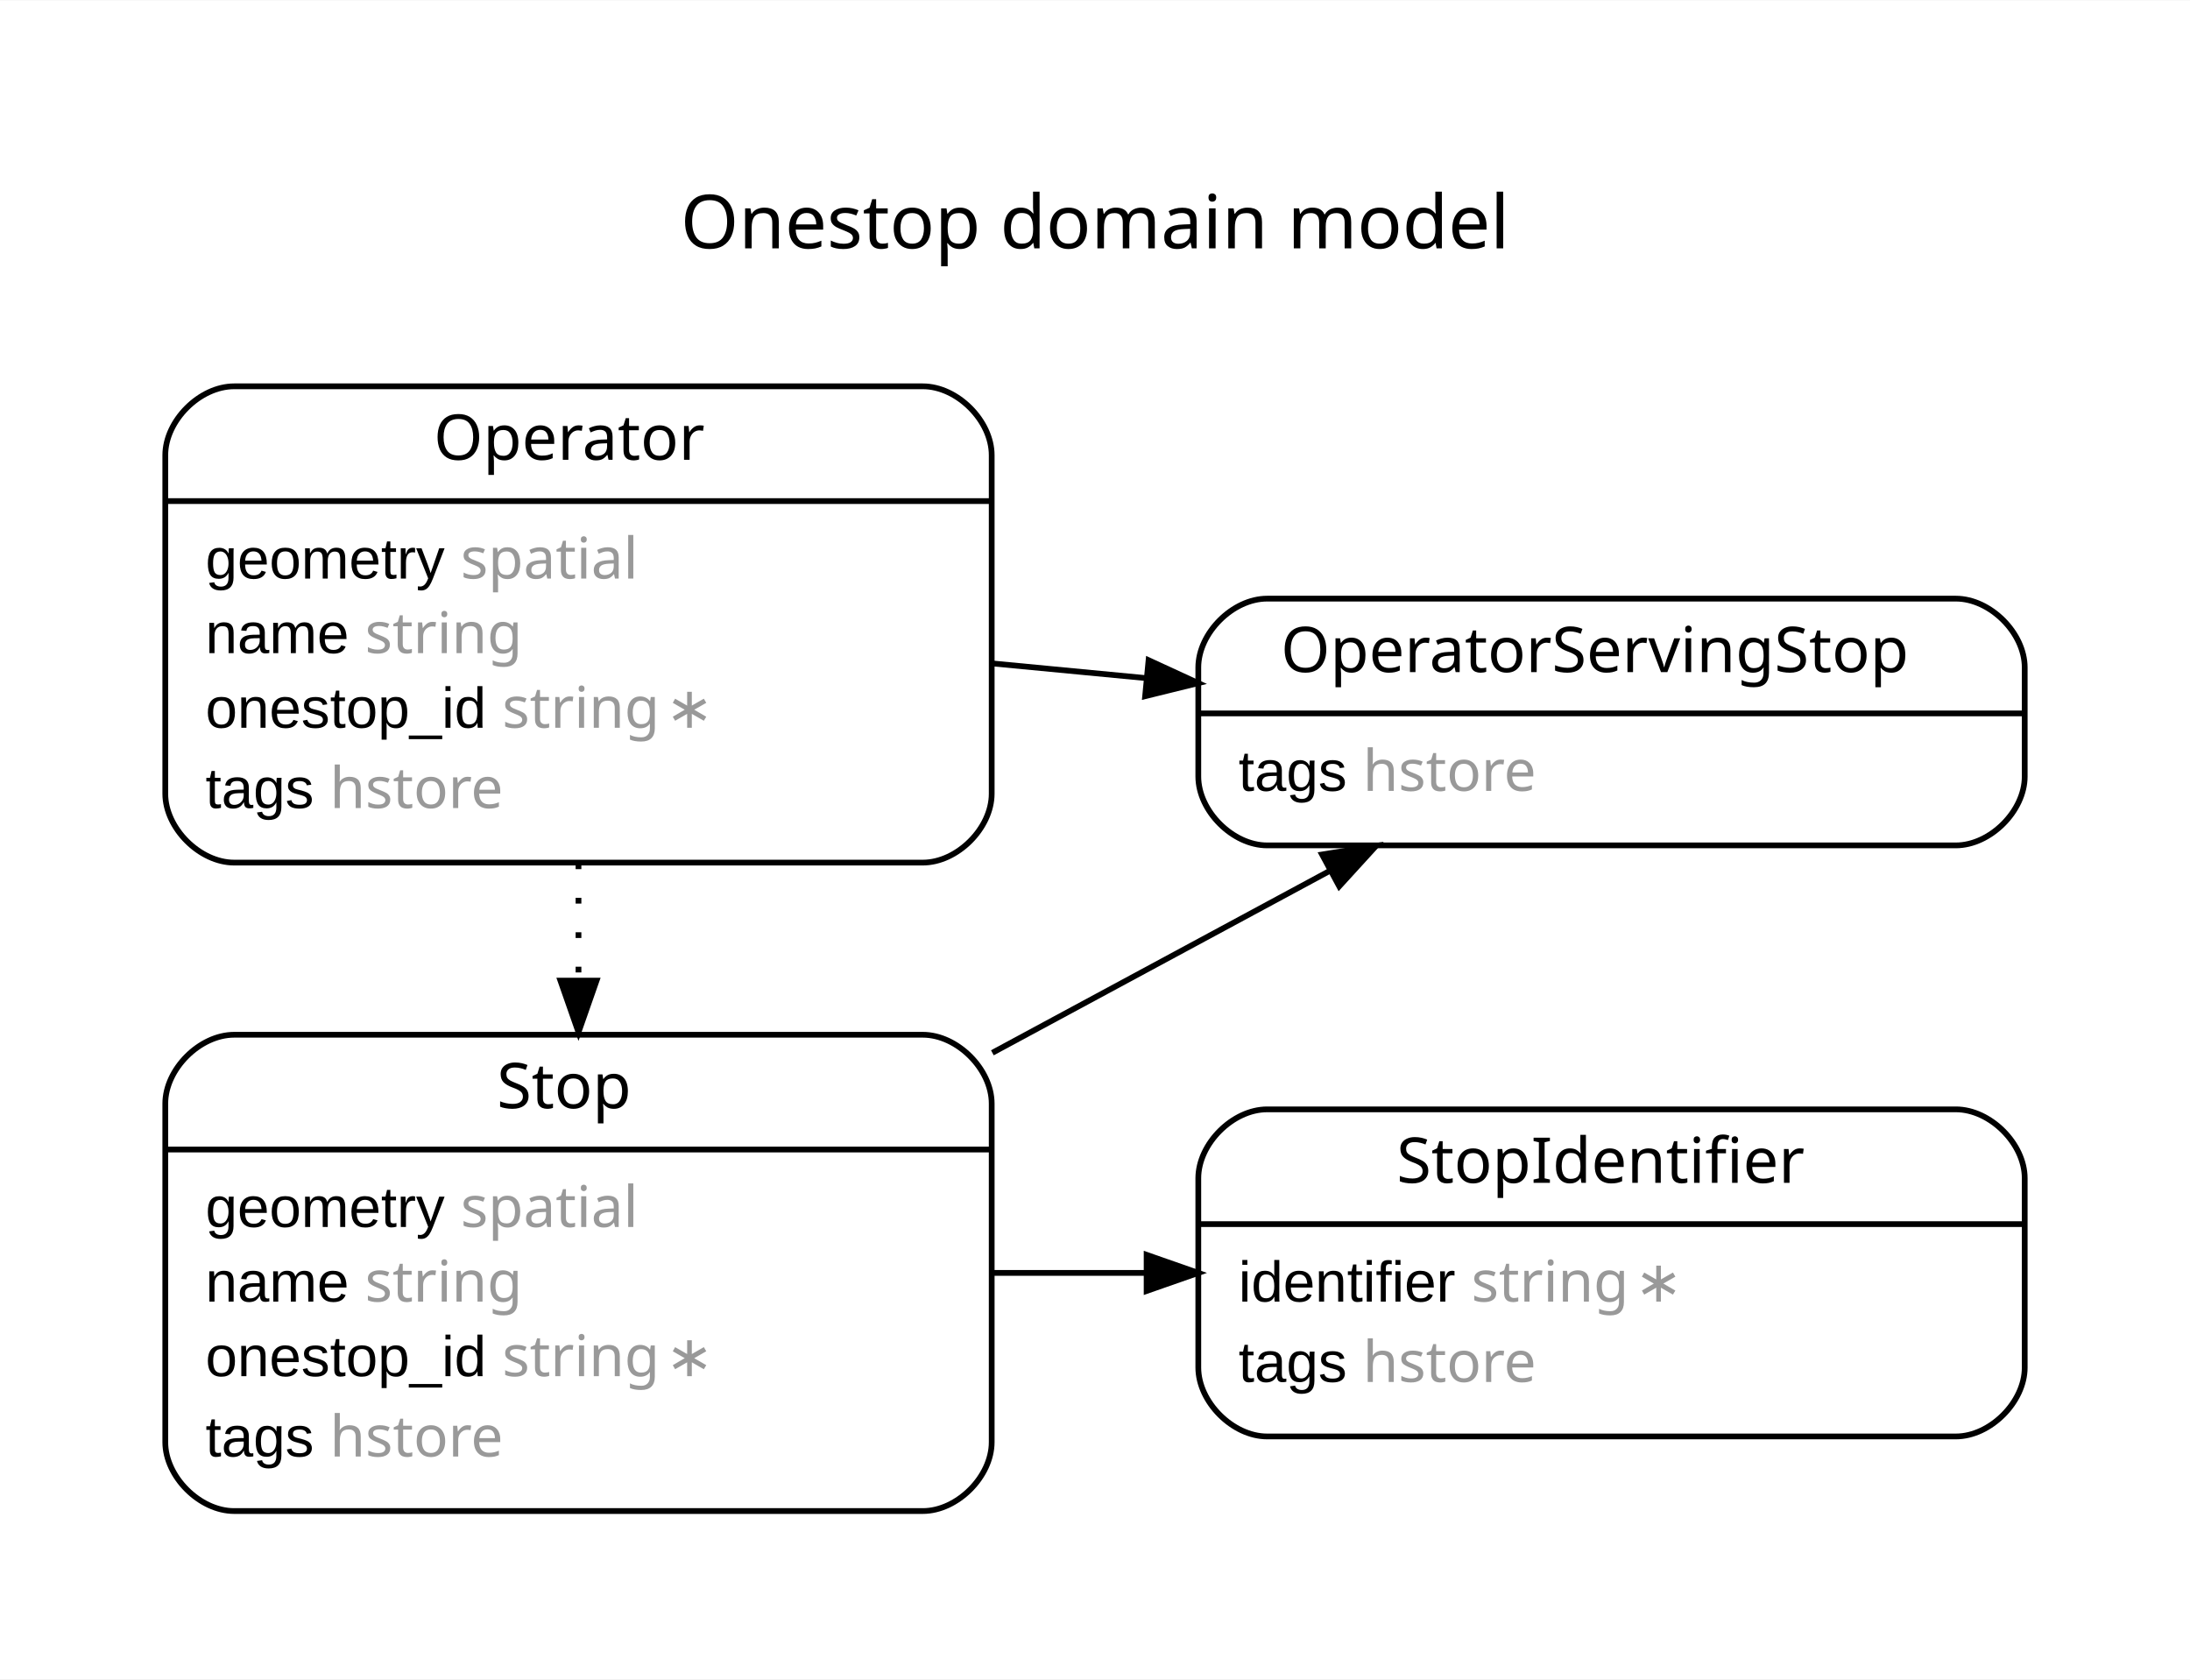
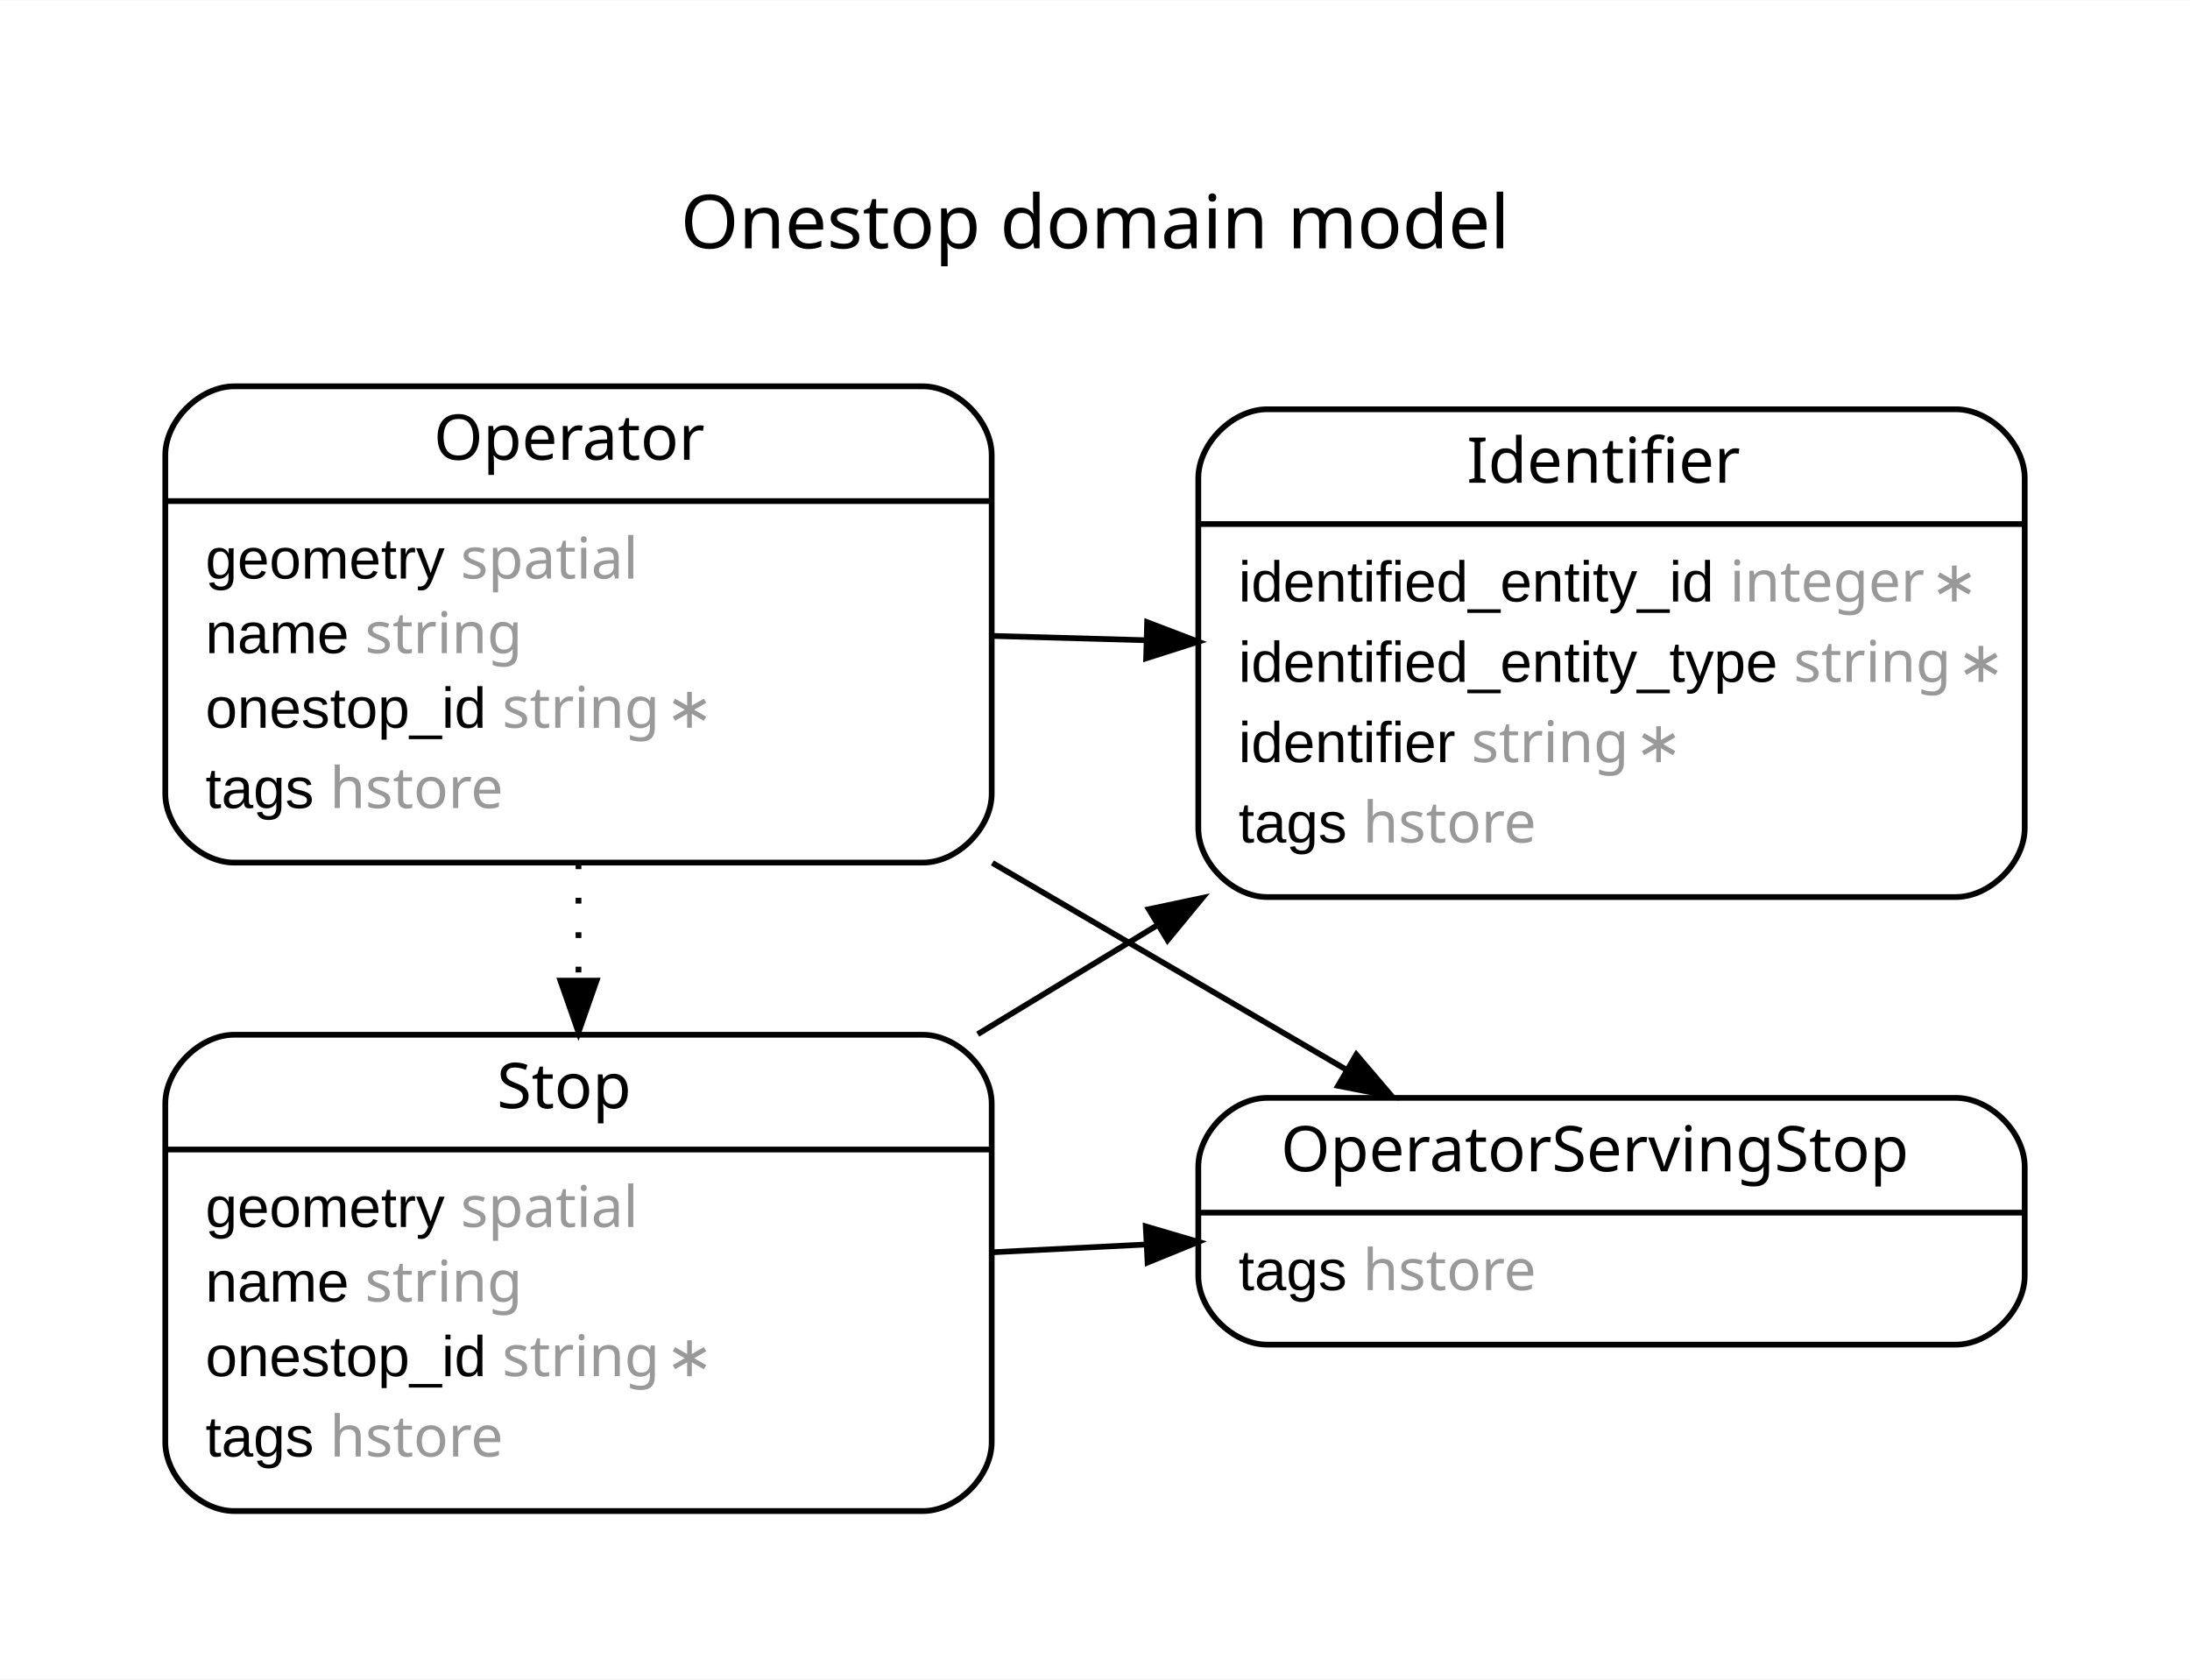
<svg xmlns="http://www.w3.org/2000/svg" width="382pt" height="293pt" viewBox="0.00 0.00 381.60 292.55">
  <g id="graph0" class="graph" transform="scale(1 1) rotate(0) translate(28.8 263.749)">
    <polygon fill="white" stroke="none" points="-28.8,28.8 -28.8,-263.749 352.8,-263.749 352.8,28.8 -28.8,28.8" />
    <text text-anchor="middle" x="162" y="-220.549" font-family="Arial Bold" font-size="13.00">Onestop domain model</text>
    <g id="node1" class="node">
+       <path fill="none" stroke="black" d="M192,-107.5C192,-107.5 312,-107.5 312,-107.5 318,-107.5 324,-113.5 324,-119.5 324,-119.5 324,-180.5 324,-180.5 324,-186.5 318,-192.5 312,-192.5 312,-192.5 192,-192.5 192,-192.5 186,-192.5 180,-186.5 180,-180.5 180,-180.5 180,-119.5 180,-119.5 180,-113.5 186,-107.5 192,-107.5" />
+       <text text-anchor="start" x="226.775" y="-179.7" font-family="Arial Bold" font-size="11.00">Identifier</text>
+       <polyline fill="none" stroke="black" points="180,-172.5 324,-172.5 " />
+       <text text-anchor="start" x="187" y="-159" font-family="Arial" font-size="10.00">identified_entity_id </text>
+       <text text-anchor="start" x="272.615" y="-159" font-family="Arial Italic" font-size="10.00" fill="#999999">integer ∗</text>
+       <text text-anchor="start" x="187" y="-145" font-family="Arial" font-size="10.00">identified_entity_type </text>
+       <text text-anchor="start" x="283.733" y="-145" font-family="Arial Italic" font-size="10.00" fill="#999999">string ∗</text>
+       <text text-anchor="start" x="187" y="-131" font-family="Arial" font-size="10.00">identifier </text>
+       <text text-anchor="start" x="227.576" y="-131" font-family="Arial Italic" font-size="10.00" fill="#999999">string ∗</text>
+       <text text-anchor="start" x="187" y="-117" font-family="Arial" font-size="10.00">tags </text>
+       <text text-anchor="start" x="208.68" y="-117" font-family="Arial Italic" font-size="10.00" fill="#999999">hstore</text>
+     </g>
+     <g id="node2" class="node">
      <path fill="none" stroke="black" d="M12,-113.5C12,-113.5 132,-113.5 132,-113.5 138,-113.5 144,-119.5 144,-125.5 144,-125.5 144,-184.5 144,-184.5 144,-190.5 138,-196.5 132,-196.5 132,-196.5 12,-196.5 12,-196.5 6,-196.5 0,-190.5 0,-184.5 0,-184.5 0,-125.5 0,-125.5 0,-119.5 6,-113.5 12,-113.5" />
      <text text-anchor="start" x="46.773" y="-183.7" font-family="Arial Bold" font-size="11.00">Operator</text>
      <polyline fill="none" stroke="black" points="0,-176.5 144,-176.5 " />
      <text text-anchor="start" x="7" y="-163" font-family="Arial" font-size="10.00">geometry </text>
      <text text-anchor="start" x="51.463" y="-163" font-family="Arial Italic" font-size="10.00" fill="#999999">spatial</text>
      <text text-anchor="start" x="7" y="-150" font-family="Arial" font-size="10.00">name </text>
      <text text-anchor="start" x="34.793" y="-150" font-family="Arial Italic" font-size="10.00" fill="#999999">string</text>
      <text text-anchor="start" x="7" y="-137" font-family="Arial" font-size="10.00">onestop_id </text>
      <text text-anchor="start" x="58.709" y="-137" font-family="Arial Italic" font-size="10.00" fill="#999999">string ∗</text>
      <text text-anchor="start" x="7" y="-123" font-family="Arial" font-size="10.00">tags </text>
      <text text-anchor="start" x="28.68" y="-123" font-family="Arial Italic" font-size="10.00" fill="#999999">hstore</text>
    </g>
-     <g id="node2" class="node">
-       <path fill="none" stroke="black" d="M192,-116.5C192,-116.5 312,-116.5 312,-116.5 318,-116.5 324,-122.5 324,-128.5 324,-128.5 324,-147.5 324,-147.5 324,-153.5 318,-159.5 312,-159.5 312,-159.5 192,-159.5 192,-159.5 186,-159.5 180,-153.5 180,-147.5 180,-147.5 180,-128.5 180,-128.5 180,-122.5 186,-116.5 192,-116.5" />
-       <text text-anchor="start" x="194.38" y="-146.7" font-family="Arial Bold" font-size="11.00">OperatorServingStop</text>
-       <polyline fill="none" stroke="black" points="180,-139.5 324,-139.5 " />
-       <text text-anchor="start" x="187" y="-126" font-family="Arial" font-size="10.00">tags </text>
-       <text text-anchor="start" x="208.68" y="-126" font-family="Arial Italic" font-size="10.00" fill="#999999">hstore</text>
+     <g id="edge3" class="edge">
+       <path fill="none" stroke="black" d="M144.118,-153.002C152.886,-152.756 161.896,-152.503 170.787,-152.253" />
+       <polygon fill="black" stroke="black" points="171.087,-155.396 179.995,-151.995 170.91,-149.099 171.087,-155.396" />
+     </g>
+     <g id="node3" class="node">
+       <path fill="none" stroke="black" d="M192,-29.5C192,-29.5 312,-29.5 312,-29.5 318,-29.5 324,-35.5 324,-41.5 324,-41.5 324,-60.5 324,-60.5 324,-66.5 318,-72.5 312,-72.5 312,-72.5 192,-72.5 192,-72.5 186,-72.5 180,-66.5 180,-60.5 180,-60.5 180,-41.5 180,-41.5 180,-35.5 186,-29.5 192,-29.5" />
+       <text text-anchor="start" x="194.38" y="-59.7" font-family="Arial Bold" font-size="11.00">OperatorServingStop</text>
+       <polyline fill="none" stroke="black" points="180,-52.5 324,-52.5 " />
+       <text text-anchor="start" x="187" y="-39" font-family="Arial" font-size="10.00">tags </text>
+       <text text-anchor="start" x="208.68" y="-39" font-family="Arial Italic" font-size="10.00" fill="#999999">hstore</text>
    </g>
    <g id="edge1" class="edge">
-       <path fill="none" stroke="black" d="M144.118,-148.208C152.886,-147.37 161.896,-146.51 170.787,-145.661" />
-       <polygon fill="black" stroke="black" points="171.336,-148.773 179.995,-144.781 170.737,-142.501 171.336,-148.773" />
+       <path fill="none" stroke="black" d="M144.118,-113.448C164.962,-101.27 187.17,-88.294 205.912,-77.343" />
+       <polygon fill="black" stroke="black" points="207.537,-80.043 213.718,-72.782 204.358,-74.603 207.537,-80.043" />
    </g>
-     <g id="node3" class="node">
+     <g id="node4" class="node">
      <path fill="none" stroke="black" d="M12,-0.5C12,-0.5 132,-0.5 132,-0.5 138,-0.5 144,-6.5 144,-12.5 144,-12.5 144,-71.5 144,-71.5 144,-77.5 138,-83.5 132,-83.5 132,-83.5 12,-83.5 12,-83.5 6,-83.5 0,-77.5 0,-71.5 0,-71.5 0,-12.5 0,-12.5 0,-6.5 6,-0.5 12,-0.5" />
      <text text-anchor="start" x="57.781" y="-70.7" font-family="Arial Bold" font-size="11.00">Stop</text>
      <polyline fill="none" stroke="black" points="0,-63.5 144,-63.5 " />
      <text text-anchor="start" x="7" y="-50" font-family="Arial" font-size="10.00">geometry </text>
      <text text-anchor="start" x="51.463" y="-50" font-family="Arial Italic" font-size="10.00" fill="#999999">spatial</text>
      <text text-anchor="start" x="7" y="-37" font-family="Arial" font-size="10.00">name </text>
      <text text-anchor="start" x="34.793" y="-37" font-family="Arial Italic" font-size="10.00" fill="#999999">string</text>
      <text text-anchor="start" x="7" y="-24" font-family="Arial" font-size="10.00">onestop_id </text>
      <text text-anchor="start" x="58.709" y="-24" font-family="Arial Italic" font-size="10.00" fill="#999999">string ∗</text>
      <text text-anchor="start" x="7" y="-10" font-family="Arial" font-size="10.00">tags </text>
      <text text-anchor="start" x="28.68" y="-10" font-family="Arial Italic" font-size="10.00" fill="#999999">hstore</text>
    </g>
    <g id="edge2" class="edge">
      <path fill="none" stroke="black" stroke-dasharray="1,5" d="M72,-113.36C72,-106.616 72,-99.873 72,-93.129" />
      <polygon fill="black" stroke="black" points="75.15,-92.934 72,-83.934 68.85,-92.934 75.15,-92.934" />
    </g>
-     <g id="edge3" class="edge">
-       <path fill="none" stroke="black" d="M144.118,-80.356C163.852,-90.999 184.809,-102.302 202.89,-112.053" />
-       <polygon fill="black" stroke="black" points="201.563,-114.916 210.98,-116.416 204.554,-109.371 201.563,-114.916" />
-     </g>
-     <g id="node4" class="node">
-       <path fill="none" stroke="black" d="M192,-13.5C192,-13.5 312,-13.5 312,-13.5 318,-13.5 324,-19.5 324,-25.5 324,-25.5 324,-58.5 324,-58.5 324,-64.5 318,-70.5 312,-70.5 312,-70.5 192,-70.5 192,-70.5 186,-70.5 180,-64.5 180,-58.5 180,-58.5 180,-25.5 180,-25.5 180,-19.5 186,-13.5 192,-13.5" />
-       <text text-anchor="start" x="214.556" y="-57.7" font-family="Arial Bold" font-size="11.00">StopIdentifier</text>
-       <polyline fill="none" stroke="black" points="180,-50.5 324,-50.5 " />
-       <text text-anchor="start" x="187" y="-37" font-family="Arial" font-size="10.00">identifier </text>
-       <text text-anchor="start" x="227.576" y="-37" font-family="Arial Italic" font-size="10.00" fill="#999999">string ∗</text>
-       <text text-anchor="start" x="187" y="-23" font-family="Arial" font-size="10.00">tags </text>
-       <text text-anchor="start" x="208.68" y="-23" font-family="Arial Italic" font-size="10.00" fill="#999999">hstore</text>
+     <g id="edge5" class="edge">
+       <path fill="none" stroke="black" d="M141.565,-83.601C151.788,-89.804 162.392,-96.238 172.797,-102.551" />
+       <polygon fill="black" stroke="black" points="171.376,-105.373 180.704,-107.349 174.644,-99.987 171.376,-105.373" />
    </g>
    <g id="edge4" class="edge">
-       <path fill="none" stroke="black" d="M144.118,-42C152.886,-42 161.896,-42 170.787,-42" />
-       <polygon fill="black" stroke="black" points="170.995,-45.15 179.995,-42 170.995,-38.85 170.995,-45.15" />
+       <path fill="none" stroke="black" d="M144.118,-45.596C152.886,-46.039 161.896,-46.495 170.787,-46.944" />
+       <polygon fill="black" stroke="black" points="170.848,-50.101 179.995,-47.41 171.166,-43.809 170.848,-50.101" />
    </g>
  </g>
</svg>
